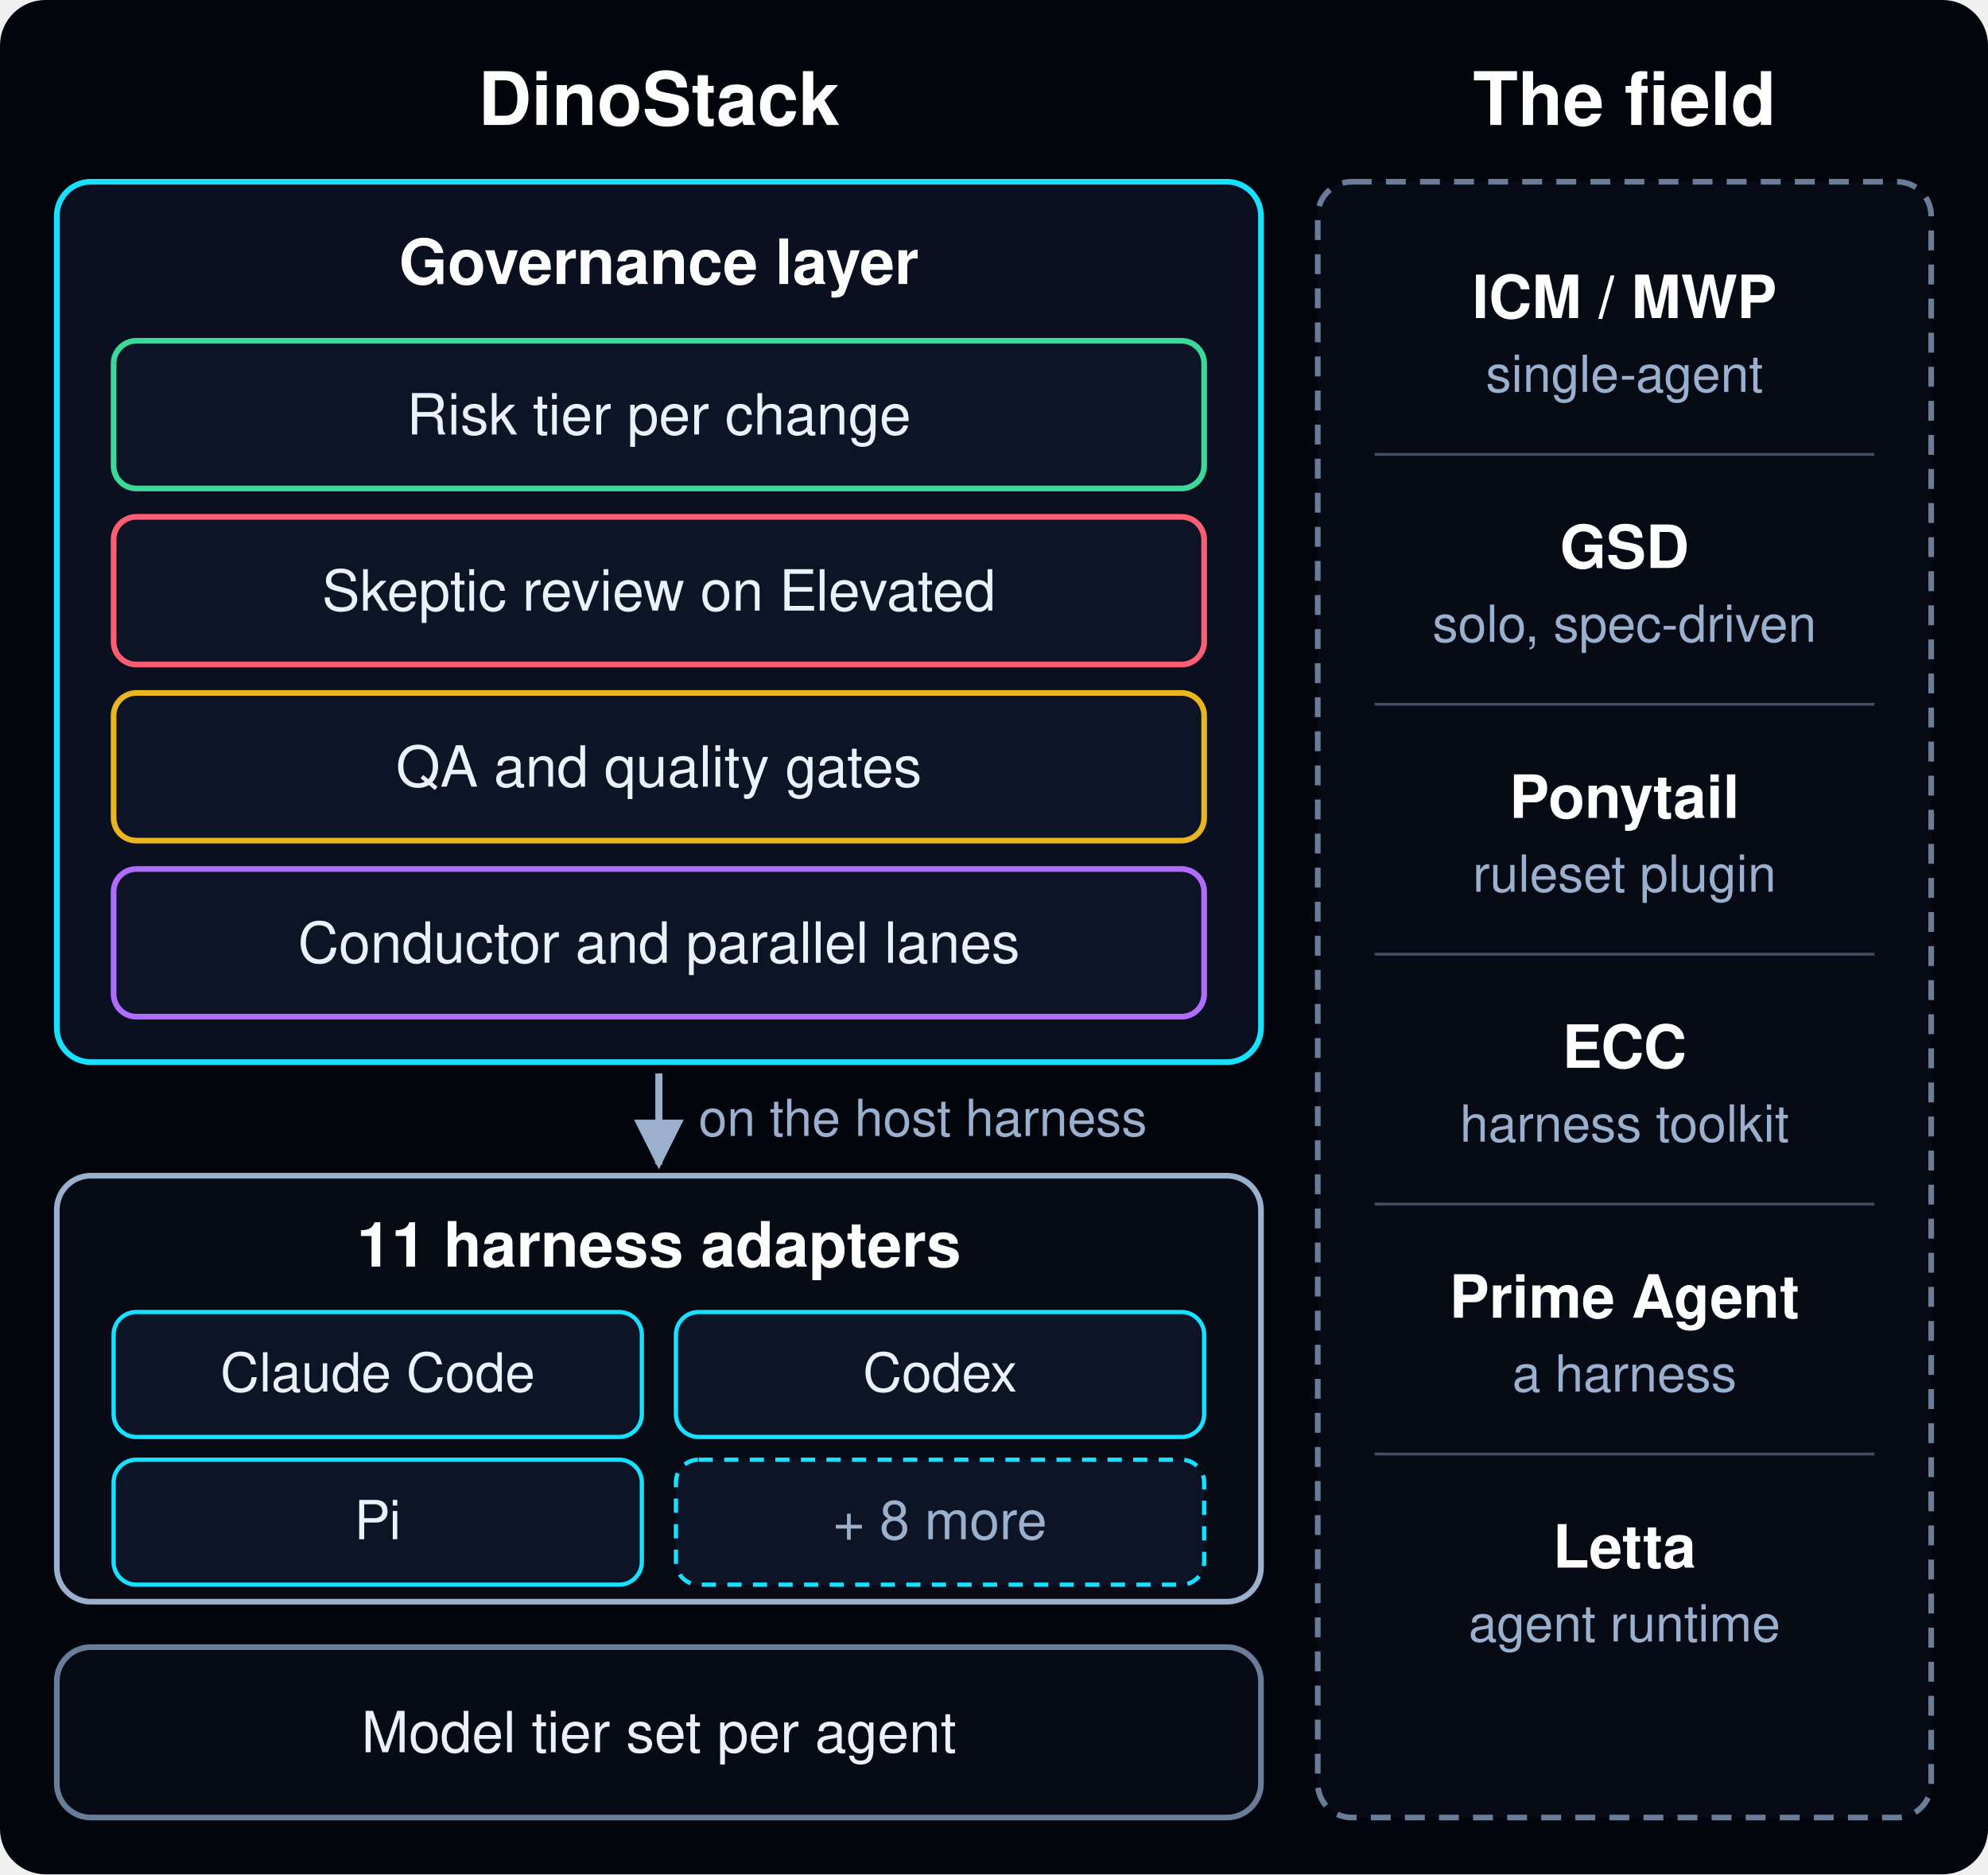
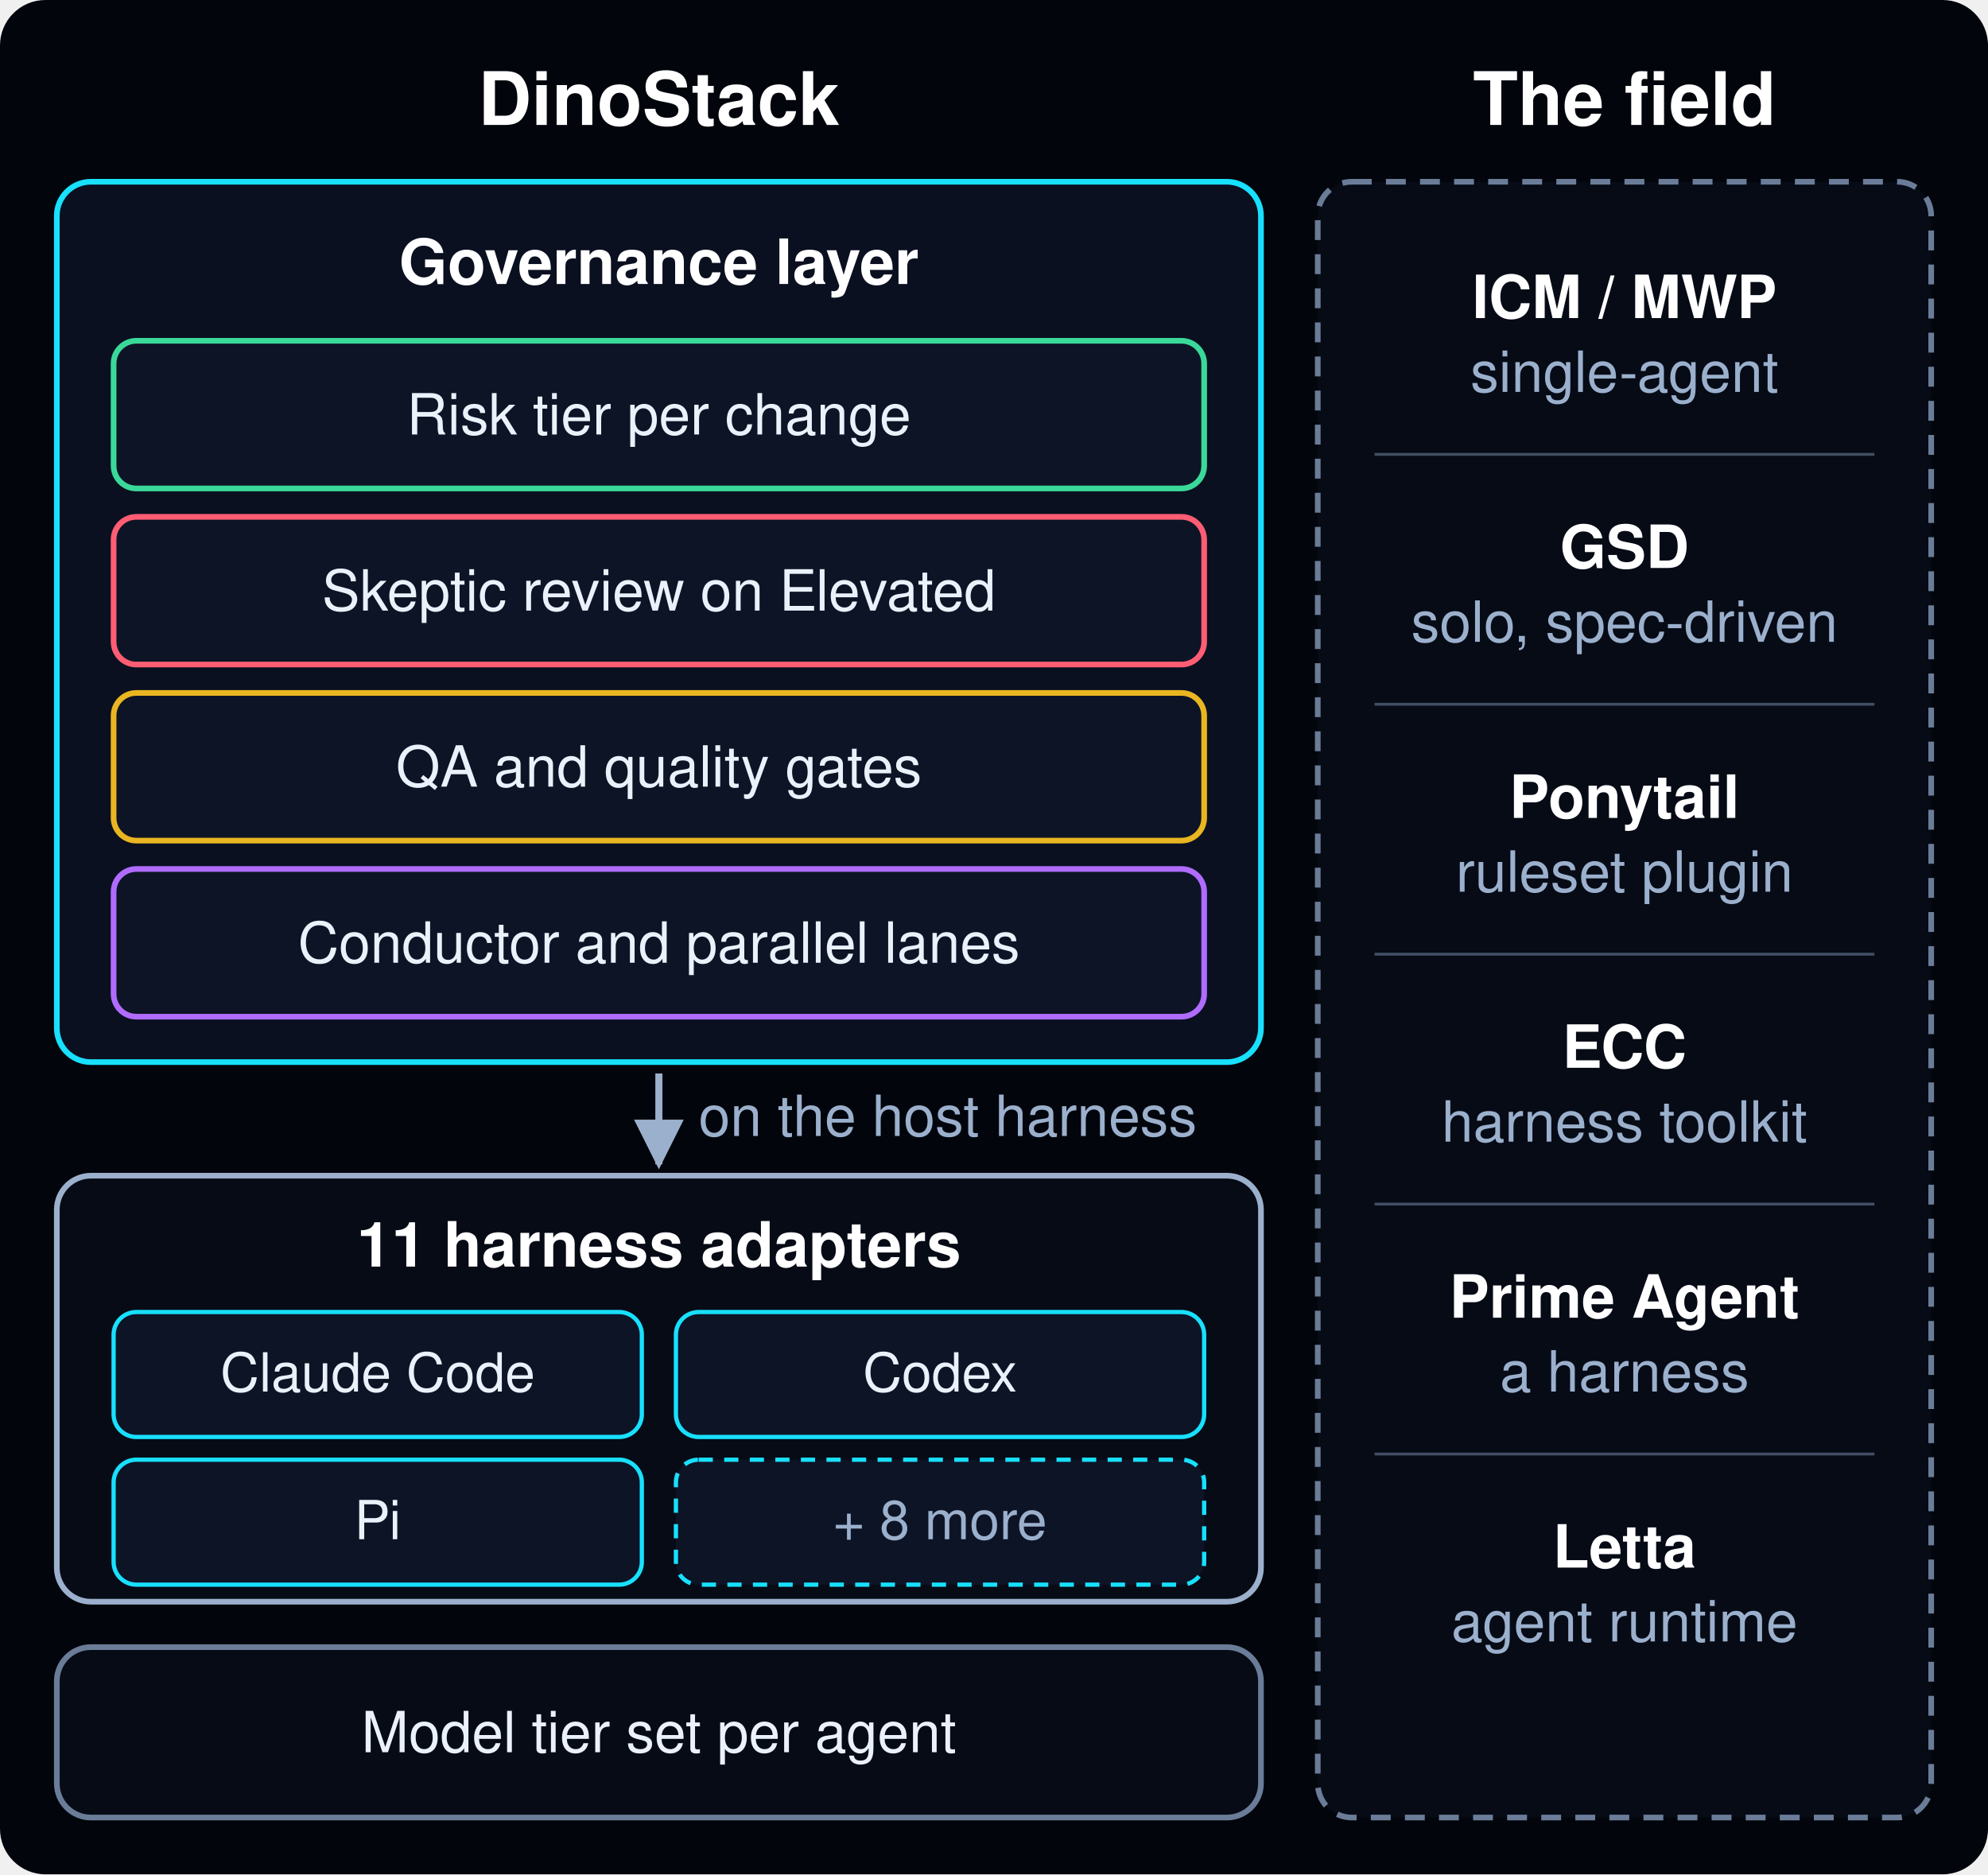
<svg xmlns="http://www.w3.org/2000/svg" viewBox="0 0 700 660" width="700" height="660" role="img" aria-labelledby="t d">
  <defs>
    <marker id="ah" viewBox="0 0 10 10" refX="9" refY="5" markerWidth="7" markerHeight="7" orient="auto-start-reverse">
      <path d="M0,0 L10,5 L0,10 z" fill="#9bb0cc" />
    </marker>
  </defs>
  <rect x="0" y="0" width="700" height="660" rx="16" fill="#02050C" />
  <g font-family="'Nunito Sans', Helvetica, Arial, sans-serif" text-anchor="middle">
    <text x="232" y="44" font-size="26" font-weight="700" fill="#ffffff">DinoStack</text>
    <text x="572" y="44" font-size="26" font-weight="700" fill="#ffffff">The field</text>
    <rect x="20" y="64" width="424" height="310" rx="12" fill="#0A1020" stroke="#18E0FF" stroke-width="2" />
    <text x="232" y="100" font-size="22" font-weight="700" fill="#ffffff">Governance layer</text>
    <rect x="40" y="120" width="384" height="52" rx="8" fill="#0D1426" stroke="#3ad99a" stroke-width="2" />
    <text x="232" y="153" font-size="20" fill="#eaf1fb">Risk tier per change</text>
    <rect x="40" y="182" width="384" height="52" rx="8" fill="#0D1426" stroke="#ff5d73" stroke-width="2" />
    <text x="232" y="215" font-size="20" fill="#eaf1fb">Skeptic review on Elevated</text>
    <rect x="40" y="244" width="384" height="52" rx="8" fill="#0D1426" stroke="#E9B521" stroke-width="2" />
    <text x="232" y="277" font-size="20" fill="#eaf1fb">QA and quality gates</text>
    <rect x="40" y="306" width="384" height="52" rx="8" fill="#0D1426" stroke="#b06bff" stroke-width="2" />
    <text x="232" y="339" font-size="20" fill="#eaf1fb">Conductor and parallel lanes</text>
    <line x1="232" y1="378" x2="232" y2="410" stroke="#9bb0cc" stroke-width="2.5" marker-end="url(#ah)" />
-     <text x="246" y="400" font-size="18" fill="#9bb0cc" text-anchor="start">on the host harness</text>
+     <text x="246" y="400" font-size="20" fill="#9bb0cc" text-anchor="start">on the host harness</text>
    <rect x="20" y="414" width="424" height="150" rx="12" fill="#060B16" stroke="#9bb0cc" stroke-width="2" />
    <text x="232" y="446" font-size="22" font-weight="700" fill="#ffffff">11 harness adapters</text>
    <rect x="40" y="462" width="186" height="44" rx="8" fill="#0D1426" stroke="#18E0FF" stroke-width="1.5" />
    <text x="133" y="490" font-size="19" fill="#eaf1fb">Claude Code</text>
    <rect x="238" y="462" width="186" height="44" rx="8" fill="#0D1426" stroke="#18E0FF" stroke-width="1.5" />
    <text x="331" y="490" font-size="19" fill="#eaf1fb">Codex</text>
    <rect x="40" y="514" width="186" height="44" rx="8" fill="#0D1426" stroke="#18E0FF" stroke-width="1.5" />
    <text x="133" y="542" font-size="19" fill="#eaf1fb">Pi</text>
    <rect x="238" y="514" width="186" height="44" rx="8" fill="#0D1426" stroke="#18E0FF" stroke-width="1.5" stroke-dasharray="5 4" />
    <text x="331" y="542" font-size="19" fill="#9bb0cc">+ 8 more</text>
    <rect x="20" y="580" width="424" height="60" rx="12" fill="#060B16" stroke="#6a7c97" stroke-width="2" />
    <text x="232" y="617" font-size="20" fill="#eaf1fb">Model tier set per agent</text>
    <rect x="464" y="64" width="216" height="576" rx="12" fill="#060B16" stroke="#6a7c97" stroke-width="2" stroke-dasharray="7 5" />
    <text x="572" y="112" font-size="21" font-weight="700" fill="#ffffff">ICM / MWP</text>
-     <text x="572" y="138" font-size="18" fill="#9bb0cc">single-agent</text>
+     <text x="572" y="138" font-size="20" fill="#9bb0cc">single-agent</text>
    <line x1="484" y1="160" x2="660" y2="160" stroke="#6a7c97" stroke-width="1" opacity="0.6" />
    <text x="572" y="200" font-size="21" font-weight="700" fill="#ffffff">GSD</text>
-     <text x="572" y="226" font-size="18" fill="#9bb0cc">solo, spec-driven</text>
+     <text x="572" y="226" font-size="20" fill="#9bb0cc">solo, spec-driven</text>
    <line x1="484" y1="248" x2="660" y2="248" stroke="#6a7c97" stroke-width="1" opacity="0.6" />
    <text x="572" y="288" font-size="21" font-weight="700" fill="#ffffff">Ponytail</text>
-     <text x="572" y="314" font-size="18" fill="#9bb0cc">ruleset plugin</text>
+     <text x="572" y="314" font-size="20" fill="#9bb0cc">ruleset plugin</text>
    <line x1="484" y1="336" x2="660" y2="336" stroke="#6a7c97" stroke-width="1" opacity="0.6" />
    <text x="572" y="376" font-size="21" font-weight="700" fill="#ffffff">ECC</text>
-     <text x="572" y="402" font-size="18" fill="#9bb0cc">harness toolkit</text>
+     <text x="572" y="402" font-size="20" fill="#9bb0cc">harness toolkit</text>
    <line x1="484" y1="424" x2="660" y2="424" stroke="#6a7c97" stroke-width="1" opacity="0.6" />
    <text x="572" y="464" font-size="21" font-weight="700" fill="#ffffff">Prime Agent</text>
-     <text x="572" y="490" font-size="18" fill="#9bb0cc">a harness</text>
+     <text x="572" y="490" font-size="20" fill="#9bb0cc">a harness</text>
    <line x1="484" y1="512" x2="660" y2="512" stroke="#6a7c97" stroke-width="1" opacity="0.6" />
    <text x="572" y="552" font-size="21" font-weight="700" fill="#ffffff">Letta</text>
-     <text x="572" y="578" font-size="18" fill="#9bb0cc">agent runtime</text>
+     <text x="572" y="578" font-size="20" fill="#9bb0cc">agent runtime</text>
  </g>
</svg>
